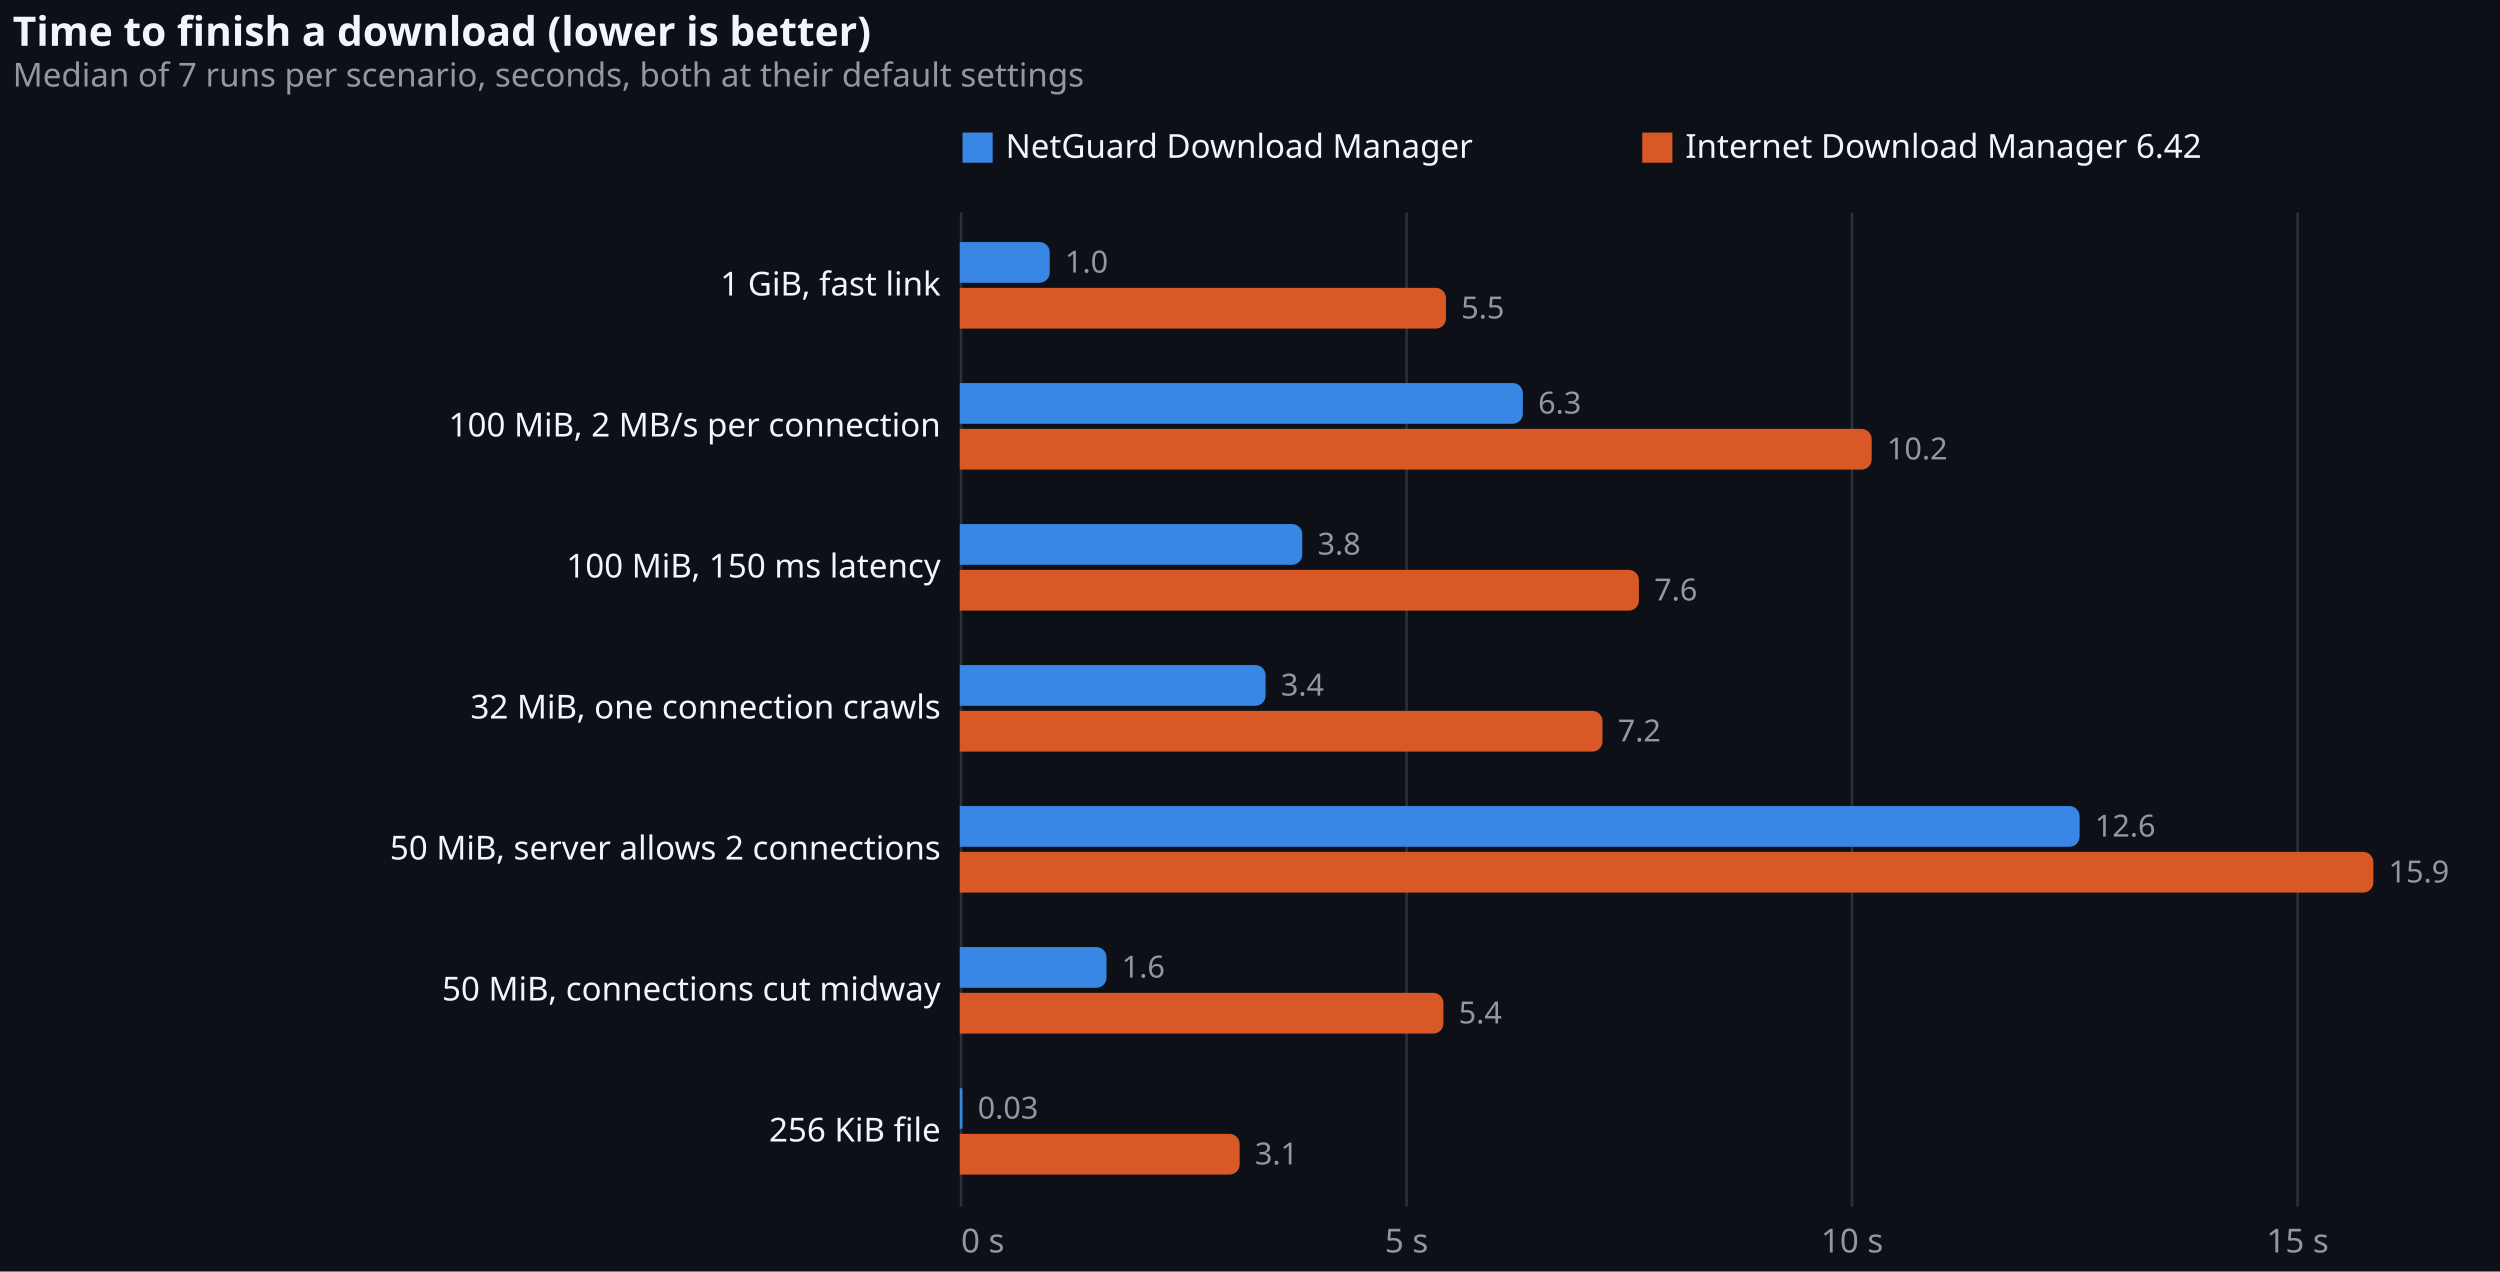
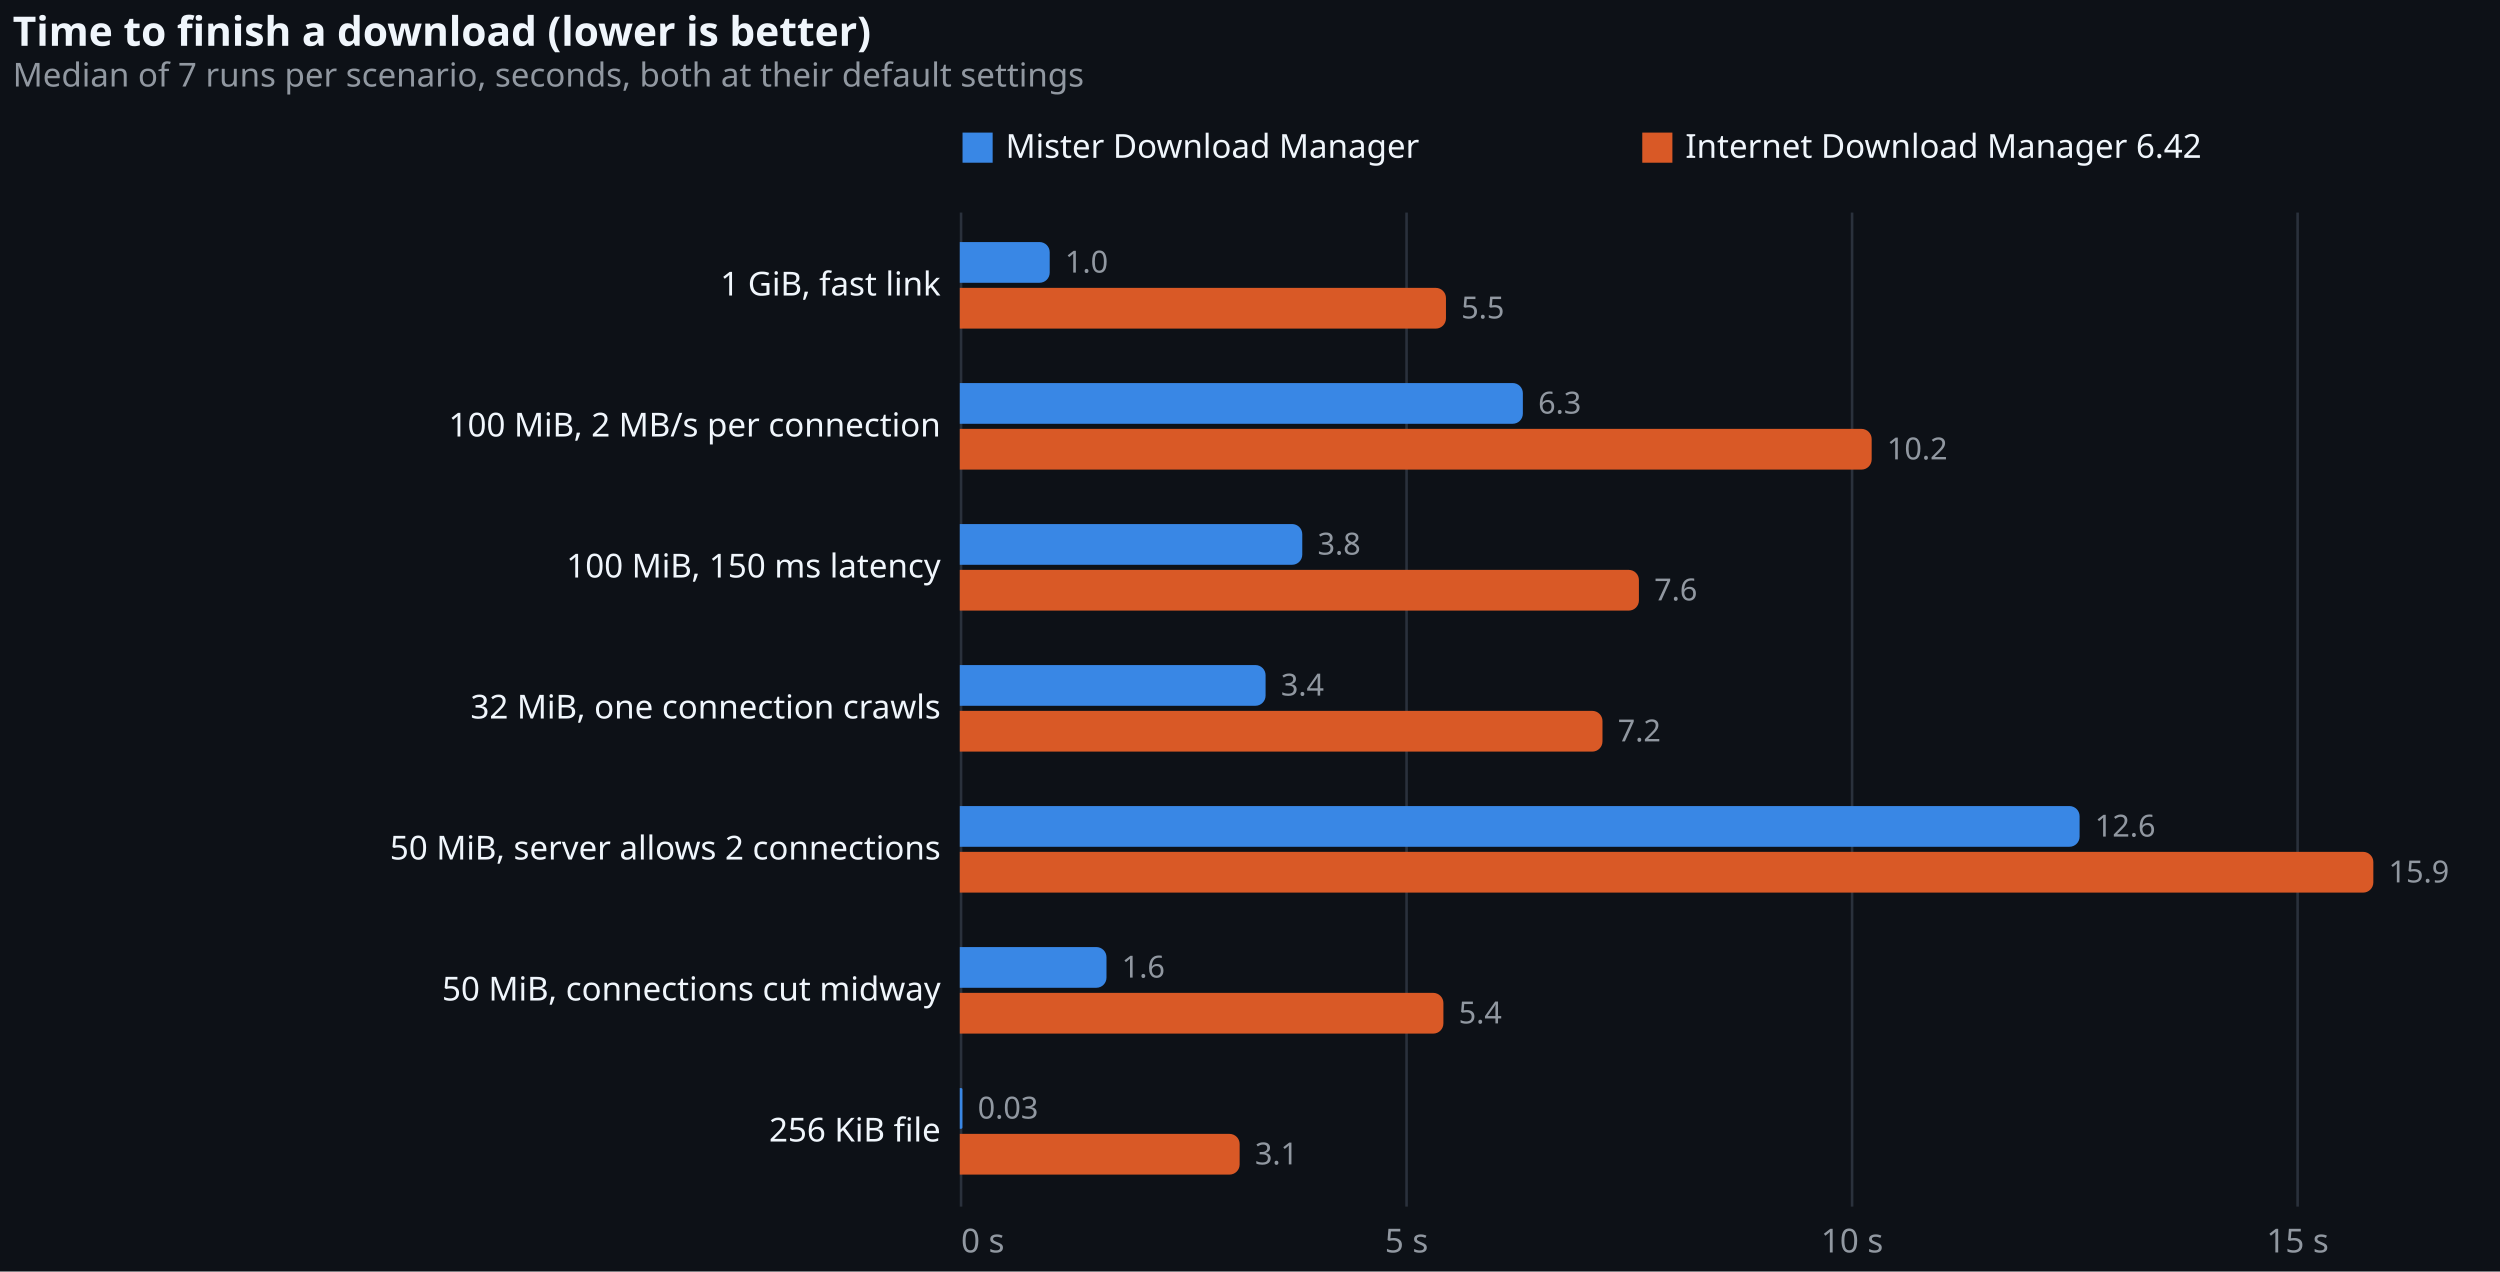
<svg xmlns="http://www.w3.org/2000/svg" version="1.1" class="marks" width="982" height="499.462" viewBox="0 0 982 499.462">
  <rect width="982" height="499.462" fill="#0d1117" />
  <g fill="none" stroke-miterlimit="4" transform="translate(377,83)">
    <g class="mark-group role-frame root" role="graphics-object" aria-roledescription="group mark container">
      <g transform="translate(0,0)">
        <path class="background" aria-hidden="true" d="M0,0h560v390.462h-560Z" />
        <g>
          <g class="mark-group role-axis" aria-hidden="true">
            <g transform="translate(0.5,390.9615)">
              <path class="background" aria-hidden="true" d="M0,0h0v0h0Z" pointer-events="none" />
              <g>
                <g class="mark-rule role-axis-grid" pointer-events="none">
                  <line transform="translate(0,0)" x2="0" y2="-390.462" stroke="#2a313c" stroke-width="1" opacity="1" />
                  <line transform="translate(175,0)" x2="0" y2="-390.462" stroke="#2a313c" stroke-width="1" opacity="1" />
                  <line transform="translate(350,0)" x2="0" y2="-390.462" stroke="#2a313c" stroke-width="1" opacity="1" />
                  <line transform="translate(525,0)" x2="0" y2="-390.462" stroke="#2a313c" stroke-width="1" opacity="1" />
                </g>
              </g>
              <path class="foreground" aria-hidden="true" d="" pointer-events="none" display="none" />
            </g>
          </g>
          <g class="mark-group role-axis" role="graphics-symbol" aria-roledescription="axis" aria-label="X-axis for a linear scale with values from 0 to 16">
            <g transform="translate(0.5,390.9615)">
              <path class="background" aria-hidden="true" d="M0,0h0v0h0Z" pointer-events="none" />
              <g>
                <g class="mark-text role-axis-label" pointer-events="none">
                  <text text-anchor="start" transform="translate(0,18)" font-family="-apple-system, 'Segoe UI', 'Noto Sans', Helvetica, Arial, sans-serif" font-size="13px" fill="#9198a1" opacity="1">0 s</text>
                  <text text-anchor="middle" transform="translate(175,18)" font-family="-apple-system, 'Segoe UI', 'Noto Sans', Helvetica, Arial, sans-serif" font-size="13px" fill="#9198a1" opacity="1">5 s</text>
                  <text text-anchor="middle" transform="translate(350,18)" font-family="-apple-system, 'Segoe UI', 'Noto Sans', Helvetica, Arial, sans-serif" font-size="13px" fill="#9198a1" opacity="1">10 s</text>
                  <text text-anchor="middle" transform="translate(525,18)" font-family="-apple-system, 'Segoe UI', 'Noto Sans', Helvetica, Arial, sans-serif" font-size="13px" fill="#9198a1" opacity="1">15 s</text>
                </g>
              </g>
              <path class="foreground" aria-hidden="true" d="" pointer-events="none" display="none" />
            </g>
          </g>
          <g class="mark-group role-axis" role="graphics-symbol" aria-roledescription="axis" aria-label="Y-axis for a discrete scale with 7 values: 1 GiB, fast link, 100 MiB, 2 MB/s per connection, 100 MiB, 150 ms latency, 32 MiB, one connection crawls, 50 MiB, server allows 2 connections, 50 MiB, connections cut midway, 256 KiB file">
            <g transform="translate(0.5,0.5)">
              <path class="background" aria-hidden="true" d="M0,0h0v0h0Z" pointer-events="none" />
              <g>
                <g class="mark-text role-axis-label" pointer-events="none">
                  <text text-anchor="end" transform="translate(-8,32.57692)" font-family="-apple-system, 'Segoe UI', 'Noto Sans', Helvetica, Arial, sans-serif" font-size="13px" fill="#f0f6fc" opacity="1">1 GiB, fast link</text>
                  <text text-anchor="end" transform="translate(-8,87.96154)" font-family="-apple-system, 'Segoe UI', 'Noto Sans', Helvetica, Arial, sans-serif" font-size="13px" fill="#f0f6fc" opacity="1">100 MiB, 2 MB/s per connection</text>
                  <text text-anchor="end" transform="translate(-8,143.3462)" font-family="-apple-system, 'Segoe UI', 'Noto Sans', Helvetica, Arial, sans-serif" font-size="13px" fill="#f0f6fc" opacity="1">100 MiB, 150 ms latency</text>
                  <text text-anchor="end" transform="translate(-8,198.7308)" font-family="-apple-system, 'Segoe UI', 'Noto Sans', Helvetica, Arial, sans-serif" font-size="13px" fill="#f0f6fc" opacity="1">32 MiB, one connection crawls</text>
                  <text text-anchor="end" transform="translate(-8,254.1154)" font-family="-apple-system, 'Segoe UI', 'Noto Sans', Helvetica, Arial, sans-serif" font-size="13px" fill="#f0f6fc" opacity="1">50 MiB, server allows 2 connections</text>
                  <text text-anchor="end" transform="translate(-8,309.5)" font-family="-apple-system, 'Segoe UI', 'Noto Sans', Helvetica, Arial, sans-serif" font-size="13px" fill="#f0f6fc" opacity="1">50 MiB, connections cut midway</text>
                  <text text-anchor="end" transform="translate(-8,364.8846)" font-family="-apple-system, 'Segoe UI', 'Noto Sans', Helvetica, Arial, sans-serif" font-size="13px" fill="#f0f6fc" opacity="1">256 KiB file</text>
                </g>
              </g>
              <path class="foreground" aria-hidden="true" d="" pointer-events="none" display="none" />
            </g>
          </g>
          <g class="mark-group role-scope" role="graphics-object" aria-roledescription="group mark container">
            <g transform="translate(0,12.07692)">
              <path class="background" aria-hidden="true" d="M0,0L31.327,0C33.535,0,35.327,1.792,35.327,4L35.327,12C35.327,14.208,33.535,16,31.327,16L0,16C0,16,0,16,0,16L0,0C0,0,0,0,0,0Z" />
              <g clip-path="url(#clip15)">
                <g class="mark-group role-scope" role="graphics-object" aria-roledescription="group mark container">
                  <g transform="translate(0,0)">
                    <path class="background" aria-hidden="true" d="M0,0h0v16h0Z" />
                    <g>
                      <g class="mark-rect role-mark layer_0_marks" role="graphics-object" aria-roledescription="rect mark container">
-                         <path aria-label="seconds: 1.00935; scenario: 1 GiB, fast link; client: NetGuard Download Manager" role="graphics-symbol" aria-roledescription="bar" d="M0,0h35.327v16h-35.327Z" fill="#3987e5" />
+                         <path aria-label="seconds: 1.00935; scenario: 1 GiB, fast link; client: Mister Download Manager" role="graphics-symbol" aria-roledescription="bar" d="M0,0h35.327v16h-35.327Z" fill="#3987e5" />
                      </g>
                    </g>
                    <path class="foreground" aria-hidden="true" d="" display="none" />
                  </g>
                </g>
              </g>
              <path class="foreground" aria-hidden="true" d="" display="none" />
            </g>
            <g transform="translate(0,30.07692)">
              <path class="background" aria-hidden="true" d="M0,0L186.973,0C189.181,0,190.973,1.792,190.973,4L190.973,12C190.973,14.208,189.181,16,186.973,16L0,16C0,16,0,16,0,16L0,0C0,0,0,0,0,0Z" />
              <g clip-path="url(#clip16)">
                <g class="mark-group role-scope" role="graphics-object" aria-roledescription="group mark container">
                  <g transform="translate(0,0)">
                    <path class="background" aria-hidden="true" d="M0,0h0v16h0Z" />
                    <g>
                      <g class="mark-rect role-mark layer_0_marks" role="graphics-object" aria-roledescription="rect mark container">
                        <path aria-label="seconds: 5.45638; scenario: 1 GiB, fast link; client: Internet Download Manager 6.42" role="graphics-symbol" aria-roledescription="bar" d="M0,0h190.973v16h-190.973Z" fill="#d95926" />
                      </g>
                    </g>
                    <path class="foreground" aria-hidden="true" d="" display="none" />
                  </g>
                </g>
              </g>
              <path class="foreground" aria-hidden="true" d="" display="none" />
            </g>
            <g transform="translate(0,67.46154)">
              <path class="background" aria-hidden="true" d="M0,0L217.181,0C219.389,0,221.181,1.792,221.181,4L221.181,12C221.181,14.208,219.389,16,217.181,16L0,16C0,16,0,16,0,16L0,0C0,0,0,0,0,0Z" />
              <g clip-path="url(#clip17)">
                <g class="mark-group role-scope" role="graphics-object" aria-roledescription="group mark container">
                  <g transform="translate(0,0)">
                    <path class="background" aria-hidden="true" d="M0,0h0v16h0Z" />
                    <g>
                      <g class="mark-rect role-mark layer_0_marks" role="graphics-object" aria-roledescription="rect mark container">
-                         <path aria-label="seconds: 6.31947; scenario: 100 MiB, 2 MB/s per connection; client: NetGuard Download Manager" role="graphics-symbol" aria-roledescription="bar" d="M0,0h221.181v16h-221.181Z" fill="#3987e5" />
+                         <path aria-label="seconds: 6.31947; scenario: 100 MiB, 2 MB/s per connection; client: Mister Download Manager" role="graphics-symbol" aria-roledescription="bar" d="M0,0h221.181v16h-221.181Z" fill="#3987e5" />
                      </g>
                    </g>
                    <path class="foreground" aria-hidden="true" d="" display="none" />
                  </g>
                </g>
              </g>
              <path class="foreground" aria-hidden="true" d="" display="none" />
            </g>
            <g transform="translate(0,85.46154)">
              <path class="background" aria-hidden="true" d="M0,0L354.192,0C356.399,0,358.192,1.792,358.192,4L358.192,12C358.192,14.208,356.399,16,354.192,16L0,16C0,16,0,16,0,16L0,0C0,0,0,0,0,0Z" />
              <g clip-path="url(#clip18)">
                <g class="mark-group role-scope" role="graphics-object" aria-roledescription="group mark container">
                  <g transform="translate(0,0)">
                    <path class="background" aria-hidden="true" d="M0,0h0v16h0Z" />
                    <g>
                      <g class="mark-rect role-mark layer_0_marks" role="graphics-object" aria-roledescription="rect mark container">
                        <path aria-label="seconds: 10.234; scenario: 100 MiB, 2 MB/s per connection; client: Internet Download Manager 6.42" role="graphics-symbol" aria-roledescription="bar" d="M0,0h358.192v16h-358.192Z" fill="#d95926" />
                      </g>
                    </g>
                    <path class="foreground" aria-hidden="true" d="" display="none" />
                  </g>
                </g>
              </g>
              <path class="foreground" aria-hidden="true" d="" display="none" />
            </g>
            <g transform="translate(0,122.8462)">
              <path class="background" aria-hidden="true" d="M0,0L130.531,0C132.739,0,134.531,1.792,134.531,4L134.531,12C134.531,14.208,132.739,16,130.531,16L0,16C0,16,0,16,0,16L0,0C0,0,0,0,0,0Z" />
              <g clip-path="url(#clip19)">
                <g class="mark-group role-scope" role="graphics-object" aria-roledescription="group mark container">
                  <g transform="translate(0,0)">
                    <path class="background" aria-hidden="true" d="M0,0h0v16h0Z" />
                    <g>
                      <g class="mark-rect role-mark layer_0_marks" role="graphics-object" aria-roledescription="rect mark container">
-                         <path aria-label="seconds: 3.84375; scenario: 100 MiB, 150 ms latency; client: NetGuard Download Manager" role="graphics-symbol" aria-roledescription="bar" d="M0,0h134.531v16h-134.531Z" fill="#3987e5" />
+                         <path aria-label="seconds: 3.84375; scenario: 100 MiB, 150 ms latency; client: Mister Download Manager" role="graphics-symbol" aria-roledescription="bar" d="M0,0h134.531v16h-134.531Z" fill="#3987e5" />
                      </g>
                    </g>
                    <path class="foreground" aria-hidden="true" d="" display="none" />
                  </g>
                </g>
              </g>
              <path class="foreground" aria-hidden="true" d="" display="none" />
            </g>
            <g transform="translate(0,140.8462)">
              <path class="background" aria-hidden="true" d="M0,0L262.767,0C264.975,0,266.767,1.792,266.767,4L266.767,12C266.767,14.208,264.975,16,262.767,16L0,16C0,16,0,16,0,16L0,0C0,0,0,0,0,0Z" />
              <g clip-path="url(#clip20)">
                <g class="mark-group role-scope" role="graphics-object" aria-roledescription="group mark container">
                  <g transform="translate(0,0)">
                    <path class="background" aria-hidden="true" d="M0,0h0v16h0Z" />
                    <g>
                      <g class="mark-rect role-mark layer_0_marks" role="graphics-object" aria-roledescription="rect mark container">
                        <path aria-label="seconds: 7.62191; scenario: 100 MiB, 150 ms latency; client: Internet Download Manager 6.42" role="graphics-symbol" aria-roledescription="bar" d="M0,0h266.767v16h-266.767Z" fill="#d95926" />
                      </g>
                    </g>
                    <path class="foreground" aria-hidden="true" d="" display="none" />
                  </g>
                </g>
              </g>
              <path class="foreground" aria-hidden="true" d="" display="none" />
            </g>
            <g transform="translate(0,178.2308)">
              <path class="background" aria-hidden="true" d="M0,0L116.122,0C118.329,0,120.122,1.792,120.122,4L120.122,12C120.122,14.208,118.329,16,116.122,16L0,16C0,16,0,16,0,16L0,0C0,0,0,0,0,0Z" />
              <g clip-path="url(#clip21)">
                <g class="mark-group role-scope" role="graphics-object" aria-roledescription="group mark container">
                  <g transform="translate(0,0)">
                    <path class="background" aria-hidden="true" d="M0,0h0v16h0Z" />
                    <g>
                      <g class="mark-rect role-mark layer_0_marks" role="graphics-object" aria-roledescription="rect mark container">
-                         <path aria-label="seconds: 3.43205; scenario: 32 MiB, one connection crawls; client: NetGuard Download Manager" role="graphics-symbol" aria-roledescription="bar" d="M0,0h120.122v16h-120.122Z" fill="#3987e5" />
+                         <path aria-label="seconds: 3.43205; scenario: 32 MiB, one connection crawls; client: Mister Download Manager" role="graphics-symbol" aria-roledescription="bar" d="M0,0h120.122v16h-120.122Z" fill="#3987e5" />
                      </g>
                    </g>
                    <path class="foreground" aria-hidden="true" d="" display="none" />
                  </g>
                </g>
              </g>
              <path class="foreground" aria-hidden="true" d="" display="none" />
            </g>
            <g transform="translate(0,196.2308)">
              <path class="background" aria-hidden="true" d="M0,0L248.454,0C250.661,0,252.454,1.792,252.454,4L252.454,12C252.454,14.208,250.661,16,248.454,16L0,16C0,16,0,16,0,16L0,0C0,0,0,0,0,0Z" />
              <g clip-path="url(#clip22)">
                <g class="mark-group role-scope" role="graphics-object" aria-roledescription="group mark container">
                  <g transform="translate(0,0)">
                    <path class="background" aria-hidden="true" d="M0,0h0v16h0Z" />
                    <g>
                      <g class="mark-rect role-mark layer_0_marks" role="graphics-object" aria-roledescription="rect mark container">
                        <path aria-label="seconds: 7.21296; scenario: 32 MiB, one connection crawls; client: Internet Download Manager 6.42" role="graphics-symbol" aria-roledescription="bar" d="M0,0h252.454v16h-252.454Z" fill="#d95926" />
                      </g>
                    </g>
                    <path class="foreground" aria-hidden="true" d="" display="none" />
                  </g>
                </g>
              </g>
              <path class="foreground" aria-hidden="true" d="" display="none" />
            </g>
            <g transform="translate(0,233.6154)">
              <path class="background" aria-hidden="true" d="M0,0L435.868,0C438.075,0,439.868,1.792,439.868,4L439.868,12C439.868,14.208,438.075,16,435.868,16L0,16C0,16,0,16,0,16L0,0C0,0,0,0,0,0Z" />
              <g clip-path="url(#clip23)">
                <g class="mark-group role-scope" role="graphics-object" aria-roledescription="group mark container">
                  <g transform="translate(0,0)">
                    <path class="background" aria-hidden="true" d="M0,0h0v16h0Z" />
                    <g>
                      <g class="mark-rect role-mark layer_0_marks" role="graphics-object" aria-roledescription="rect mark container">
-                         <path aria-label="seconds: 12.5677; scenario: 50 MiB, server allows 2 connections; client: NetGuard Download Manager" role="graphics-symbol" aria-roledescription="bar" d="M0,0h439.868v16h-439.868Z" fill="#3987e5" />
+                         <path aria-label="seconds: 12.5677; scenario: 50 MiB, server allows 2 connections; client: Mister Download Manager" role="graphics-symbol" aria-roledescription="bar" d="M0,0h439.868v16h-439.868Z" fill="#3987e5" />
                      </g>
                    </g>
                    <path class="foreground" aria-hidden="true" d="" display="none" />
                  </g>
                </g>
              </g>
              <path class="foreground" aria-hidden="true" d="" display="none" />
            </g>
            <g transform="translate(0,251.6154)">
              <path class="background" aria-hidden="true" d="M0,0L551.247,0C553.455,0,555.247,1.792,555.247,4L555.247,12C555.247,14.208,553.455,16,551.247,16L0,16C0,16,0,16,0,16L0,0C0,0,0,0,0,0Z" />
              <g clip-path="url(#clip24)">
                <g class="mark-group role-scope" role="graphics-object" aria-roledescription="group mark container">
                  <g transform="translate(0,0)">
                    <path class="background" aria-hidden="true" d="M0,0h0v16h0Z" />
                    <g>
                      <g class="mark-rect role-mark layer_0_marks" role="graphics-object" aria-roledescription="rect mark container">
                        <path aria-label="seconds: 15.8642; scenario: 50 MiB, server allows 2 connections; client: Internet Download Manager 6.42" role="graphics-symbol" aria-roledescription="bar" d="M0,0h555.247v16h-555.247Z" fill="#d95926" />
                      </g>
                    </g>
                    <path class="foreground" aria-hidden="true" d="" display="none" />
                  </g>
                </g>
              </g>
              <path class="foreground" aria-hidden="true" d="" display="none" />
            </g>
            <g transform="translate(0,289)">
              <path class="background" aria-hidden="true" d="M0,0L53.628,0C55.836,0,57.628,1.792,57.628,4L57.628,12C57.628,14.208,55.836,16,53.628,16L0,16C0,16,0,16,0,16L0,0C0,0,0,0,0,0Z" />
              <g clip-path="url(#clip25)">
                <g class="mark-group role-scope" role="graphics-object" aria-roledescription="group mark container">
                  <g transform="translate(0,0)">
                    <path class="background" aria-hidden="true" d="M0,0h0v16h0Z" />
                    <g>
                      <g class="mark-rect role-mark layer_0_marks" role="graphics-object" aria-roledescription="rect mark container">
-                         <path aria-label="seconds: 1.64652; scenario: 50 MiB, connections cut midway; client: NetGuard Download Manager" role="graphics-symbol" aria-roledescription="bar" d="M0,0h57.628v16h-57.628Z" fill="#3987e5" />
+                         <path aria-label="seconds: 1.64652; scenario: 50 MiB, connections cut midway; client: Mister Download Manager" role="graphics-symbol" aria-roledescription="bar" d="M0,0h57.628v16h-57.628Z" fill="#3987e5" />
                      </g>
                    </g>
                    <path class="foreground" aria-hidden="true" d="" display="none" />
                  </g>
                </g>
              </g>
              <path class="foreground" aria-hidden="true" d="" display="none" />
            </g>
            <g transform="translate(0,307)">
              <path class="background" aria-hidden="true" d="M0,0L185.969,0C188.176,0,189.969,1.792,189.969,4L189.969,12C189.969,14.208,188.176,16,185.969,16L0,16C0,16,0,16,0,16L0,0C0,0,0,0,0,0Z" />
              <g clip-path="url(#clip26)">
                <g class="mark-group role-scope" role="graphics-object" aria-roledescription="group mark container">
                  <g transform="translate(0,0)">
                    <path class="background" aria-hidden="true" d="M0,0h0v16h0Z" />
                    <g>
                      <g class="mark-rect role-mark layer_0_marks" role="graphics-object" aria-roledescription="rect mark container">
                        <path aria-label="seconds: 5.42768; scenario: 50 MiB, connections cut midway; client: Internet Download Manager 6.42" role="graphics-symbol" aria-roledescription="bar" d="M0,0h189.969v16h-189.969Z" fill="#d95926" />
                      </g>
                    </g>
                    <path class="foreground" aria-hidden="true" d="" display="none" />
                  </g>
                </g>
              </g>
              <path class="foreground" aria-hidden="true" d="" display="none" />
            </g>
            <g transform="translate(0,344.3846)">
              <path class="background" aria-hidden="true" d="M0,0L0.519,0C0.806,0,1.038,0.233,1.038,0.519L1.038,15.481C1.038,15.767,0.806,16,0.519,16L0,16C0,16,0,16,0,16L0,0C0,0,0,0,0,0Z" />
              <g clip-path="url(#clip27)">
                <g class="mark-group role-scope" role="graphics-object" aria-roledescription="group mark container">
                  <g transform="translate(0,0)">
                    <path class="background" aria-hidden="true" d="M0,0h0v16h0Z" />
                    <g>
                      <g class="mark-rect role-mark layer_0_marks" role="graphics-object" aria-roledescription="rect mark container">
-                         <path aria-label="seconds: 29.66m; scenario: 256 KiB file; client: NetGuard Download Manager" role="graphics-symbol" aria-roledescription="bar" d="M0,0h1.038v16h-1.038Z" fill="#3987e5" />
+                         <path aria-label="seconds: 29.66m; scenario: 256 KiB file; client: Mister Download Manager" role="graphics-symbol" aria-roledescription="bar" d="M0,0h1.038v16h-1.038Z" fill="#3987e5" />
                      </g>
                    </g>
                    <path class="foreground" aria-hidden="true" d="" display="none" />
                  </g>
                </g>
              </g>
              <path class="foreground" aria-hidden="true" d="" display="none" />
            </g>
            <g transform="translate(0,362.3846)">
              <path class="background" aria-hidden="true" d="M0,0L105.932,0C108.14,0,109.932,1.792,109.932,4L109.932,12C109.932,14.208,108.14,16,105.932,16L0,16C0,16,0,16,0,16L0,0C0,0,0,0,0,0Z" />
              <g clip-path="url(#clip28)">
                <g class="mark-group role-scope" role="graphics-object" aria-roledescription="group mark container">
                  <g transform="translate(0,0)">
                    <path class="background" aria-hidden="true" d="M0,0h0v16h0Z" />
                    <g>
                      <g class="mark-rect role-mark layer_0_marks" role="graphics-object" aria-roledescription="rect mark container">
                        <path aria-label="seconds: 3.14092; scenario: 256 KiB file; client: Internet Download Manager 6.42" role="graphics-symbol" aria-roledescription="bar" d="M0,0h109.932v16h-109.932Z" fill="#d95926" />
                      </g>
                    </g>
                    <path class="foreground" aria-hidden="true" d="" display="none" />
                  </g>
                </g>
              </g>
              <path class="foreground" aria-hidden="true" d="" display="none" />
            </g>
          </g>
          <g class="mark-text role-mark layer_1_marks" role="graphics-object" aria-roledescription="text mark container">
-             <text aria-label="seconds: 1.00935; scenario: 1 GiB, fast link; client: NetGuard Download Manager; value: 1.0" role="graphics-symbol" aria-roledescription="text mark" text-anchor="start" transform="translate(41.32725,24.07692)" font-family="-apple-system, 'Segoe UI', 'Noto Sans', Helvetica, Arial, sans-serif" font-size="12px" fill="#9198a1">1.0</text>
+             <text aria-label="seconds: 1.00935; scenario: 1 GiB, fast link; client: Mister Download Manager; value: 1.0" role="graphics-symbol" aria-roledescription="text mark" text-anchor="start" transform="translate(41.32725,24.07692)" font-family="-apple-system, 'Segoe UI', 'Noto Sans', Helvetica, Arial, sans-serif" font-size="12px" fill="#9198a1">1.0</text>
            <text aria-label="seconds: 5.45638; scenario: 1 GiB, fast link; client: Internet Download Manager 6.42; value: 5.5" role="graphics-symbol" aria-roledescription="text mark" text-anchor="start" transform="translate(196.9733,42.07692)" font-family="-apple-system, 'Segoe UI', 'Noto Sans', Helvetica, Arial, sans-serif" font-size="12px" fill="#9198a1">5.5</text>
-             <text aria-label="seconds: 6.31947; scenario: 100 MiB, 2 MB/s per connection; client: NetGuard Download Manager; value: 6.3" role="graphics-symbol" aria-roledescription="text mark" text-anchor="start" transform="translate(227.1814,79.46154)" font-family="-apple-system, 'Segoe UI', 'Noto Sans', Helvetica, Arial, sans-serif" font-size="12px" fill="#9198a1">6.3</text>
+             <text aria-label="seconds: 6.31947; scenario: 100 MiB, 2 MB/s per connection; client: Mister Download Manager; value: 6.3" role="graphics-symbol" aria-roledescription="text mark" text-anchor="start" transform="translate(227.1814,79.46154)" font-family="-apple-system, 'Segoe UI', 'Noto Sans', Helvetica, Arial, sans-serif" font-size="12px" fill="#9198a1">6.3</text>
            <text aria-label="seconds: 10.234; scenario: 100 MiB, 2 MB/s per connection; client: Internet Download Manager 6.42; value: 10.2" role="graphics-symbol" aria-roledescription="text mark" text-anchor="start" transform="translate(364.1918,97.46154)" font-family="-apple-system, 'Segoe UI', 'Noto Sans', Helvetica, Arial, sans-serif" font-size="12px" fill="#9198a1">10.2</text>
-             <text aria-label="seconds: 3.84375; scenario: 100 MiB, 150 ms latency; client: NetGuard Download Manager; value: 3.8" role="graphics-symbol" aria-roledescription="text mark" text-anchor="start" transform="translate(140.5312,134.8462)" font-family="-apple-system, 'Segoe UI', 'Noto Sans', Helvetica, Arial, sans-serif" font-size="12px" fill="#9198a1">3.8</text>
+             <text aria-label="seconds: 3.84375; scenario: 100 MiB, 150 ms latency; client: Mister Download Manager; value: 3.8" role="graphics-symbol" aria-roledescription="text mark" text-anchor="start" transform="translate(140.5312,134.8462)" font-family="-apple-system, 'Segoe UI', 'Noto Sans', Helvetica, Arial, sans-serif" font-size="12px" fill="#9198a1">3.8</text>
            <text aria-label="seconds: 7.62191; scenario: 100 MiB, 150 ms latency; client: Internet Download Manager 6.42; value: 7.6" role="graphics-symbol" aria-roledescription="text mark" text-anchor="start" transform="translate(272.7668,152.8462)" font-family="-apple-system, 'Segoe UI', 'Noto Sans', Helvetica, Arial, sans-serif" font-size="12px" fill="#9198a1">7.6</text>
-             <text aria-label="seconds: 3.43205; scenario: 32 MiB, one connection crawls; client: NetGuard Download Manager; value: 3.4" role="graphics-symbol" aria-roledescription="text mark" text-anchor="start" transform="translate(126.1218,190.2308)" font-family="-apple-system, 'Segoe UI', 'Noto Sans', Helvetica, Arial, sans-serif" font-size="12px" fill="#9198a1">3.4</text>
+             <text aria-label="seconds: 3.43205; scenario: 32 MiB, one connection crawls; client: Mister Download Manager; value: 3.4" role="graphics-symbol" aria-roledescription="text mark" text-anchor="start" transform="translate(126.1218,190.2308)" font-family="-apple-system, 'Segoe UI', 'Noto Sans', Helvetica, Arial, sans-serif" font-size="12px" fill="#9198a1">3.4</text>
            <text aria-label="seconds: 7.21296; scenario: 32 MiB, one connection crawls; client: Internet Download Manager 6.42; value: 7.2" role="graphics-symbol" aria-roledescription="text mark" text-anchor="start" transform="translate(258.4536,208.2308)" font-family="-apple-system, 'Segoe UI', 'Noto Sans', Helvetica, Arial, sans-serif" font-size="12px" fill="#9198a1">7.2</text>
-             <text aria-label="seconds: 12.5677; scenario: 50 MiB, server allows 2 connections; client: NetGuard Download Manager; value: 12.6" role="graphics-symbol" aria-roledescription="text mark" text-anchor="start" transform="translate(445.8678,245.6154)" font-family="-apple-system, 'Segoe UI', 'Noto Sans', Helvetica, Arial, sans-serif" font-size="12px" fill="#9198a1">12.6</text>
+             <text aria-label="seconds: 12.5677; scenario: 50 MiB, server allows 2 connections; client: Mister Download Manager; value: 12.6" role="graphics-symbol" aria-roledescription="text mark" text-anchor="start" transform="translate(445.8678,245.6154)" font-family="-apple-system, 'Segoe UI', 'Noto Sans', Helvetica, Arial, sans-serif" font-size="12px" fill="#9198a1">12.6</text>
            <text aria-label="seconds: 15.8642; scenario: 50 MiB, server allows 2 connections; client: Internet Download Manager 6.42; value: 15.9" role="graphics-symbol" aria-roledescription="text mark" text-anchor="start" transform="translate(561.2473,263.6154)" font-family="-apple-system, 'Segoe UI', 'Noto Sans', Helvetica, Arial, sans-serif" font-size="12px" fill="#9198a1">15.9</text>
-             <text aria-label="seconds: 1.64652; scenario: 50 MiB, connections cut midway; client: NetGuard Download Manager; value: 1.6" role="graphics-symbol" aria-roledescription="text mark" text-anchor="start" transform="translate(63.6282,301)" font-family="-apple-system, 'Segoe UI', 'Noto Sans', Helvetica, Arial, sans-serif" font-size="12px" fill="#9198a1">1.6</text>
+             <text aria-label="seconds: 1.64652; scenario: 50 MiB, connections cut midway; client: Mister Download Manager; value: 1.6" role="graphics-symbol" aria-roledescription="text mark" text-anchor="start" transform="translate(63.6282,301)" font-family="-apple-system, 'Segoe UI', 'Noto Sans', Helvetica, Arial, sans-serif" font-size="12px" fill="#9198a1">1.6</text>
            <text aria-label="seconds: 5.42768; scenario: 50 MiB, connections cut midway; client: Internet Download Manager 6.42; value: 5.4" role="graphics-symbol" aria-roledescription="text mark" text-anchor="start" transform="translate(195.9688,319)" font-family="-apple-system, 'Segoe UI', 'Noto Sans', Helvetica, Arial, sans-serif" font-size="12px" fill="#9198a1">5.4</text>
-             <text aria-label="seconds: 29.66m; scenario: 256 KiB file; client: NetGuard Download Manager; value: 0.03" role="graphics-symbol" aria-roledescription="text mark" text-anchor="start" transform="translate(7.0381,356.3846)" font-family="-apple-system, 'Segoe UI', 'Noto Sans', Helvetica, Arial, sans-serif" font-size="12px" fill="#9198a1">0.03</text>
+             <text aria-label="seconds: 29.66m; scenario: 256 KiB file; client: Mister Download Manager; value: 0.03" role="graphics-symbol" aria-roledescription="text mark" text-anchor="start" transform="translate(7.0381,356.3846)" font-family="-apple-system, 'Segoe UI', 'Noto Sans', Helvetica, Arial, sans-serif" font-size="12px" fill="#9198a1">0.03</text>
            <text aria-label="seconds: 3.14092; scenario: 256 KiB file; client: Internet Download Manager 6.42; value: 3.1" role="graphics-symbol" aria-roledescription="text mark" text-anchor="start" transform="translate(115.9322,374.3846)" font-family="-apple-system, 'Segoe UI', 'Noto Sans', Helvetica, Arial, sans-serif" font-size="12px" fill="#9198a1">3.1</text>
          </g>
-           <g class="mark-group role-legend" role="graphics-symbol" aria-roledescription="legend" aria-label="Symbol legend for fill color with 2 values: NetGuard Download Manager, Internet Download Manager 6.42">
+           <g class="mark-group role-legend" role="graphics-symbol" aria-roledescription="legend" aria-label="Symbol legend for fill color with 2 values: Mister Download Manager, Internet Download Manager 6.42">
            <g transform="translate(0,-32)">
              <path class="background" aria-hidden="true" d="M0,0h597v14h-597Z" pointer-events="none" />
              <g>
                <g class="mark-group role-legend-entry">
                  <g transform="translate(0,0)">
                    <path class="background" aria-hidden="true" d="M0,0h0v0h0Z" pointer-events="none" />
                    <g>
                      <g class="mark-group role-scope" role="graphics-object" aria-roledescription="group mark container">
                        <g transform="translate(0,0)">
                          <path class="background" aria-hidden="true" d="M0,0h257v14h-257Z" pointer-events="none" opacity="1" />
                          <g>
                            <g class="mark-symbol role-legend-symbol" pointer-events="none">
                              <path transform="translate(7,7)" d="M-5.916,-5.916h11.832v11.832h-11.832Z" fill="#3987e5" stroke-width="1.5" opacity="1" />
                            </g>
                            <g class="mark-text role-legend-label" pointer-events="none">
-                               <text text-anchor="start" transform="translate(18,11)" font-family="-apple-system, 'Segoe UI', 'Noto Sans', Helvetica, Arial, sans-serif" font-size="13px" fill="#f0f6fc" opacity="1">NetGuard Download Manager</text>
+                               <text text-anchor="start" transform="translate(18,11)" font-family="-apple-system, 'Segoe UI', 'Noto Sans', Helvetica, Arial, sans-serif" font-size="13px" fill="#f0f6fc" opacity="1">Mister Download Manager</text>
                            </g>
                          </g>
                          <path class="foreground" aria-hidden="true" d="" pointer-events="none" display="none" />
                        </g>
                        <g transform="translate(267,0)">
                          <path class="background" aria-hidden="true" d="M0,0h330v14h-330Z" pointer-events="none" opacity="1" />
                          <g>
                            <g class="mark-symbol role-legend-symbol" pointer-events="none">
                              <path transform="translate(7,7)" d="M-5.916,-5.916h11.832v11.832h-11.832Z" fill="#d95926" stroke-width="1.5" opacity="1" />
                            </g>
                            <g class="mark-text role-legend-label" pointer-events="none">
                              <text text-anchor="start" transform="translate(18,11)" font-family="-apple-system, 'Segoe UI', 'Noto Sans', Helvetica, Arial, sans-serif" font-size="13px" fill="#f0f6fc" opacity="1">Internet Download Manager 6.42</text>
                            </g>
                          </g>
                          <path class="foreground" aria-hidden="true" d="" pointer-events="none" display="none" />
                        </g>
                      </g>
                    </g>
                    <path class="foreground" aria-hidden="true" d="" pointer-events="none" display="none" />
                  </g>
                </g>
              </g>
              <path class="foreground" aria-hidden="true" d="" pointer-events="none" display="none" />
            </g>
          </g>
          <g class="mark-group role-title">
            <g transform="translate(-372,-78)">
              <path class="background" aria-hidden="true" d="M0,0h0v0h0Z" pointer-events="none" />
              <g>
                <g class="mark-text role-title-text" role="graphics-symbol" aria-roledescription="title" aria-label="Title text 'Time to finish a download (lower is better)'" pointer-events="none">
                  <text text-anchor="start" transform="translate(0,13)" font-family="-apple-system, 'Segoe UI', 'Noto Sans', Helvetica, Arial, sans-serif" font-size="16px" font-weight="600" fill="#f0f6fc" opacity="1">Time to finish a download (lower is better)</text>
                </g>
                <g class="mark-text role-title-subtitle" role="graphics-symbol" aria-roledescription="subtitle" aria-label="Subtitle text 'Median of 7 runs per scenario, seconds, both at their default settings'" pointer-events="none">
                  <text text-anchor="start" transform="translate(0,29)" font-family="-apple-system, 'Segoe UI', 'Noto Sans', Helvetica, Arial, sans-serif" font-size="13px" fill="#9198a1" opacity="1">Median of 7 runs per scenario, seconds, both at their default settings</text>
                </g>
              </g>
              <path class="foreground" aria-hidden="true" d="" pointer-events="none" display="none" />
            </g>
          </g>
        </g>
        <path class="foreground" aria-hidden="true" d="" display="none" />
      </g>
    </g>
  </g>
  <defs>
    <clipPath id="clip15">
      <path d="M0,0L31.327,0C33.535,0,35.327,1.792,35.327,4L35.327,12C35.327,14.208,33.535,16,31.327,16L0,16C0,16,0,16,0,16L0,0C0,0,0,0,0,0Z" />
    </clipPath>
    <clipPath id="clip16">
      <path d="M0,0L186.973,0C189.181,0,190.973,1.792,190.973,4L190.973,12C190.973,14.208,189.181,16,186.973,16L0,16C0,16,0,16,0,16L0,0C0,0,0,0,0,0Z" />
    </clipPath>
    <clipPath id="clip17">
      <path d="M0,0L217.181,0C219.389,0,221.181,1.792,221.181,4L221.181,12C221.181,14.208,219.389,16,217.181,16L0,16C0,16,0,16,0,16L0,0C0,0,0,0,0,0Z" />
    </clipPath>
    <clipPath id="clip18">
      <path d="M0,0L354.192,0C356.399,0,358.192,1.792,358.192,4L358.192,12C358.192,14.208,356.399,16,354.192,16L0,16C0,16,0,16,0,16L0,0C0,0,0,0,0,0Z" />
    </clipPath>
    <clipPath id="clip19">
      <path d="M0,0L130.531,0C132.739,0,134.531,1.792,134.531,4L134.531,12C134.531,14.208,132.739,16,130.531,16L0,16C0,16,0,16,0,16L0,0C0,0,0,0,0,0Z" />
    </clipPath>
    <clipPath id="clip20">
      <path d="M0,0L262.767,0C264.975,0,266.767,1.792,266.767,4L266.767,12C266.767,14.208,264.975,16,262.767,16L0,16C0,16,0,16,0,16L0,0C0,0,0,0,0,0Z" />
    </clipPath>
    <clipPath id="clip21">
      <path d="M0,0L116.122,0C118.329,0,120.122,1.792,120.122,4L120.122,12C120.122,14.208,118.329,16,116.122,16L0,16C0,16,0,16,0,16L0,0C0,0,0,0,0,0Z" />
    </clipPath>
    <clipPath id="clip22">
      <path d="M0,0L248.454,0C250.661,0,252.454,1.792,252.454,4L252.454,12C252.454,14.208,250.661,16,248.454,16L0,16C0,16,0,16,0,16L0,0C0,0,0,0,0,0Z" />
    </clipPath>
    <clipPath id="clip23">
      <path d="M0,0L435.868,0C438.075,0,439.868,1.792,439.868,4L439.868,12C439.868,14.208,438.075,16,435.868,16L0,16C0,16,0,16,0,16L0,0C0,0,0,0,0,0Z" />
    </clipPath>
    <clipPath id="clip24">
      <path d="M0,0L551.247,0C553.455,0,555.247,1.792,555.247,4L555.247,12C555.247,14.208,553.455,16,551.247,16L0,16C0,16,0,16,0,16L0,0C0,0,0,0,0,0Z" />
    </clipPath>
    <clipPath id="clip25">
      <path d="M0,0L53.628,0C55.836,0,57.628,1.792,57.628,4L57.628,12C57.628,14.208,55.836,16,53.628,16L0,16C0,16,0,16,0,16L0,0C0,0,0,0,0,0Z" />
    </clipPath>
    <clipPath id="clip26">
      <path d="M0,0L185.969,0C188.176,0,189.969,1.792,189.969,4L189.969,12C189.969,14.208,188.176,16,185.969,16L0,16C0,16,0,16,0,16L0,0C0,0,0,0,0,0Z" />
    </clipPath>
    <clipPath id="clip27">
      <path d="M0,0L0.519,0C0.806,0,1.038,0.233,1.038,0.519L1.038,15.481C1.038,15.767,0.806,16,0.519,16L0,16C0,16,0,16,0,16L0,0C0,0,0,0,0,0Z" />
    </clipPath>
    <clipPath id="clip28">
      <path d="M0,0L105.932,0C108.14,0,109.932,1.792,109.932,4L109.932,12C109.932,14.208,108.14,16,105.932,16L0,16C0,16,0,16,0,16L0,0C0,0,0,0,0,0Z" />
    </clipPath>
  </defs>
</svg>
